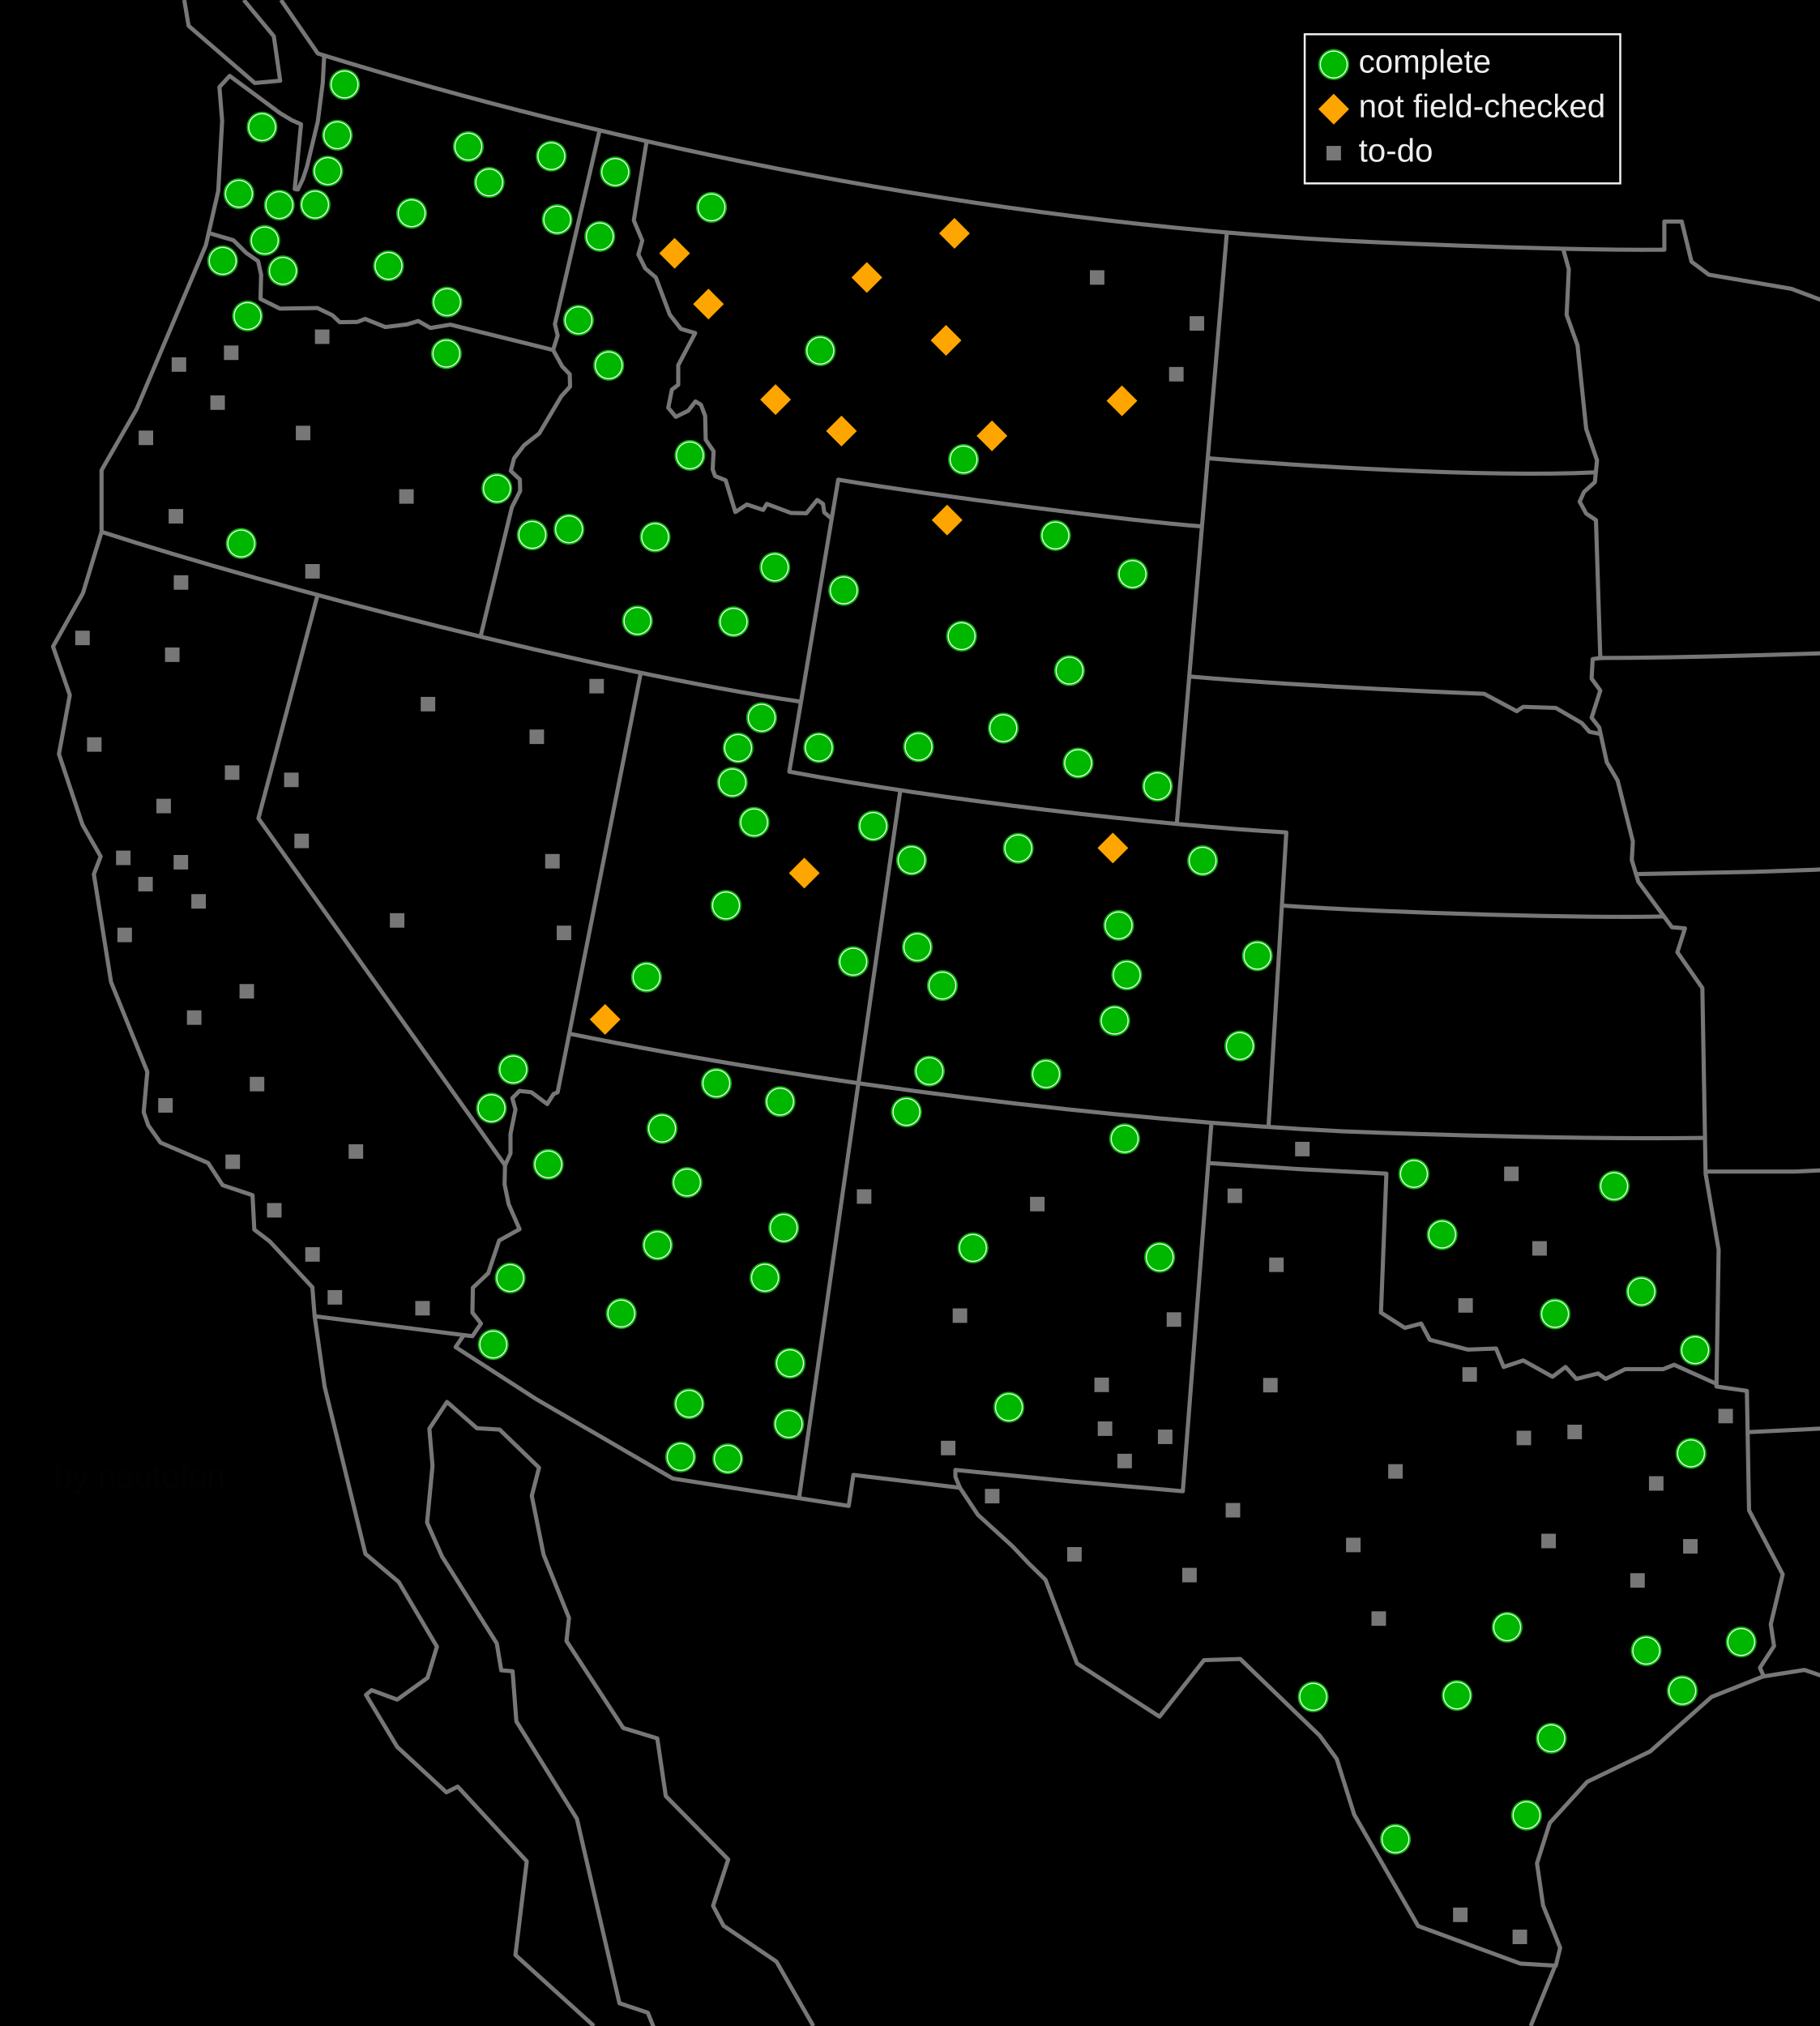
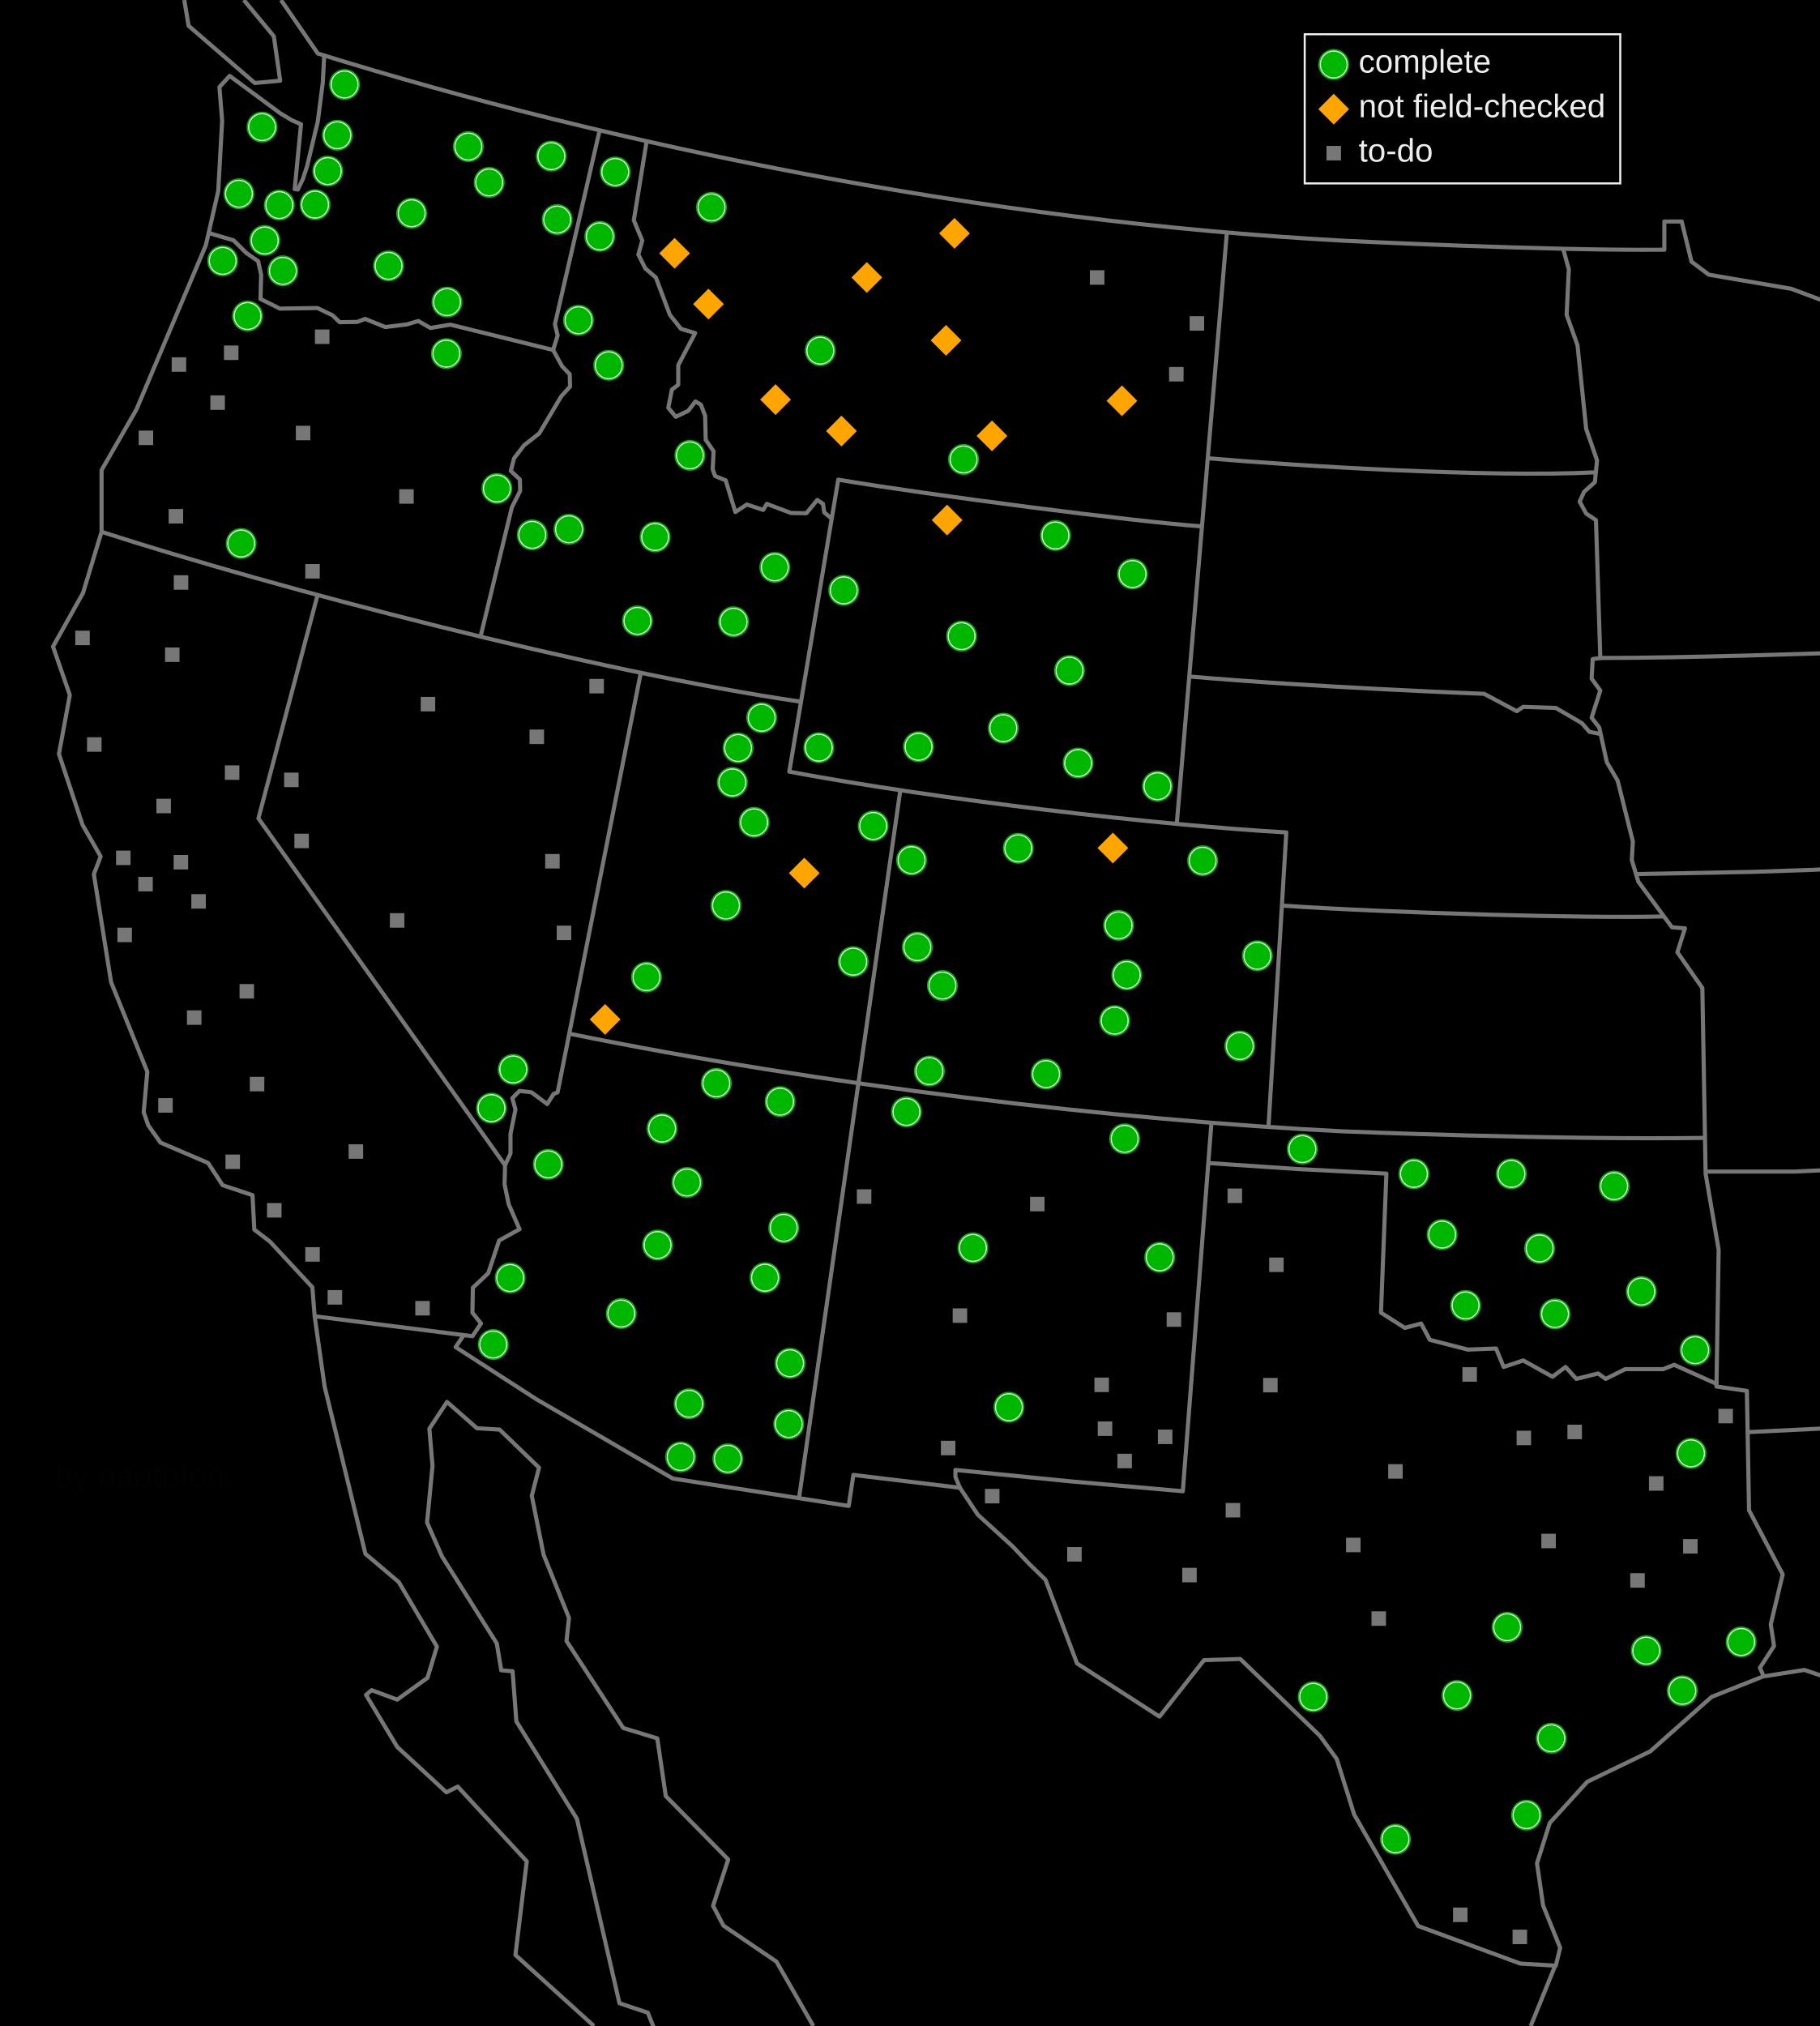
<svg xmlns="http://www.w3.org/2000/svg" xmlns:xlink="http://www.w3.org/1999/xlink" version="1.1" x="0px" y="0px" width="501.68px" height="558.55px" viewBox="0 0 501.68 558.55" xml:space="preserve">
  <symbol id="all" viewBox="-4.25 -4.25 8.5 8.5">
    <path style="fill:#00B700;" d="M4.25,0c0-2.35-1.9-4.25-4.25-4.25c-2.35,0-4.25,1.9-4.25,4.25S-2.35,4.25,0,4.25C2.35,4.25,4.25,2.35,4.25,0z" />
    <path style="fill:none;stroke:#FFFFFF;stroke-width:0.283;stroke-miterlimit:10;" d="M3.69,0c0-2.04-1.65-3.69-3.69-3.69S-3.68-2.04-3.68,0S-2.04,3.69,0,3.69S3.69,2.04,3.69,0z" />
  </symbol>
  <symbol id="cleanup" viewBox="-4.25 -4.25 8.5 8.5">
    <rect x="-3" y="-3" width="6" height="6" transform="rotate(45)" style="fill:orange" />
  </symbol>
  <symbol id="open" viewBox="-4.25 -4.25 8.5 8.5">
    <rect x="-2" y="-2" width="4" height="4" style="fill:#777" />
  </symbol>
  <symbol id="TODO" viewBox="-4.25 -4.25 8.5 8.5">
    <rect x="-2" y="-2" width="4" height="4" style="fill:red" />
  </symbol>
  <g id="map">
    <rect width="597.74" height="558.55" />
    <text id="made_by_nautofon" transform="matrix(1 0 0 1 15.00 410.00)" style="font-family:'ArialMT','Arial',sans-serif;fill:#020202;font-size:9px;">by nautofon</text>
    <path style="fill:none;stroke:#777777;stroke-width:1.134;stroke-linejoin:round;stroke-miterlimit:10;" d="M77.47,0l10.16,14.75c81.55,25.39,184,46.31,282.83,51.61 0 0 55.799 2.787 88.427 2.487v-7.783h4.789l2.694 11.076 4.789 3.592 22.75 3.891 14.368 5.388 10.178-2.993 17.362 4.49-13.47 7.184-18.858 18.559 0.299 2.395" />
    <line style="fill:none;stroke:#777777;stroke-width:1.134;stroke-linejoin:round;stroke-miterlimit:10;" x1="338.27" y1="64.1" x2="324.45" y2="227.16" />
    <polyline style="fill:none;stroke:#777777;stroke-width:1.134;stroke-linejoin:round;stroke-miterlimit:10;" points="87.56,164.04 71.25,225.62 139.25,321.25" />
    <polyline style="fill:none;stroke:#777777;stroke-width:1.134;stroke-linejoin:round;stroke-miterlimit:10;" points="176.67,185.49 153.75,301.12 152.62,301.62 150.88,304.38 146.5,301.12 143.25,300.75 141.25,302.75 142.12,305.88 140.75,312.62 140.75,318 139.25,321.25 139.12,326.5 140.25,332 143.25,338.88 137.62,342 134.62,351 130.38,355 130.25,361.88 132.62,364.88 130.25,368.38 86.75,362.88" />
    <polyline style="fill:none;stroke:#777777;stroke-width:1.134;stroke-linejoin:round;stroke-miterlimit:10;" points="50.81,0 52,7.12 70.25,22.88 77.25,22.25 75.5,10 67.22,0" />
    <path style="fill:none;stroke:#777777;stroke-width:1.134;stroke-linejoin:round;stroke-miterlimit:10;" d="m89.39 15.3-0.39 7.45-1.38 10.75-3 12.5-1.12 3.38-1.38 2.87-0.87-0.13 1.75-17.87-2.5-1.08-3.21-1.92-13.96-10.33-2.83 3.08 0.75 9.33-1.08 19.34-3.42 14.95-19.13 45.26-9.62 16.74v17l-5.12 16.88-8.26 14.75 4.63 13.37-3 16.26 6.5 19.5 5 8.74-1.87 4.88 4.74 29.75 10 24.75-1 11.12 1.26 3.63 3.37 4.75 13.13 5.62 4 6.13 8.24 2.75 0.5 9.5 4.26 3.25 11.74 12.63 0.63 8 2.75 19.37 11.25 46.13 9.177 7.754 10.54 17.833-2.607 8.605-8.344 5.997-7.04-2.607-1.565 1.304 8.605 14.341 13.559 12.516 3.129-1.565 19.035 20.599-3.129 25.814 21.642 19.574" />
    <path style="fill:none;stroke:#777777;stroke-width:1.134;stroke-linejoin:round;stroke-miterlimit:10;" d="m180.18 558.79-1.565-3.911-7.822-2.607-11.734-50.846-16.688-26.857-1.043-13.82-3.129-0.261-1.228-7.413-15.09-23.953-4.13-9.37 1.5-15.63-0.87-10.24 4.87-7.38 8.25 7.25 6.25 0.37 10.87 10.5-2 7.76 3.26 16.24 6.997 17.413-0.687 6.37 15.645 23.989 9.387 2.868 2.347 15.906 17.21 17.47-4.172 12.777 2.868 5.476 14.602 9.909 10.169 17.749" />
    <path style="fill:none;stroke:#777777;stroke-width:1.134;stroke-linejoin:round;stroke-miterlimit:10;" d="m127.87 368.07-2.25 3.31 22.26 14.37 37.62 21.87 48.5 7.55 1.29-8.55 29.38 3.55 4.95 7.45 9.5 8.63 4.68 4.93 4.464 4.358 8.681 23.049 22.75 14.668 12.273-15.566 9.989-0.323 21.93 21.149 4.666 6.405 4.83 15.362 17.624 30.7 28.183 10.36 9.765 0.577 1.202-4.926-4.701-11.674-1.683-11.626 3.523-11.123 10.338-11.353 17.362-8.382 16.902-15.012 14.229-5.642 11.375-1.796 13.171 4.49 14.967-3.592 14.368 10.477 12.872-0.299 6.585-4.191 6.885 2.395 2.694-2.993-3.891-3.592-0.299-8.082-2.993-5.388 6.885-4.191 13.47-2.395 15.53 0.898" />
    <line style="fill:none;stroke:#777777;stroke-width:1.134;stroke-linejoin:round;stroke-miterlimit:10;" x1="248.23" y1="217.87" x2="220.3" y2="413.04" />
    <path style="fill:none;stroke:#777777;stroke-width:1.134;stroke-linejoin:round;stroke-miterlimit:10;" d="M28,146.62c47.23,15.27,136.03,38.56,192.86,46.85" />
    <path style="fill:none;stroke:#777777;stroke-width:1.134;stroke-linejoin:round;stroke-miterlimit:10;" d="M156.95 284.97c69.54 14.18 151.01 23.87 213.51 26.94 0 0 58.194 2.396 99.503 1.797" />
    <path style="fill:none;stroke:#777777;stroke-width:1.134;stroke-linejoin:round;stroke-miterlimit:10;" d="M331.36,145.12c-18.79-1.34-74.68-8.56-100.24-12.88l-13.5,80.5c41,7.71,102.37,14.82,137.04,16.75l-4.92,81.2" />
    <polyline style="fill:none;stroke:#777777;stroke-width:1.134;stroke-linejoin:round;stroke-miterlimit:10;" points="334.01,309.54 326.12,411.12 295.42,408.42 263.42,405.25 263.42,407.17 264.67,410.17" />
    <path style="fill:none;stroke:#777777;stroke-width:1.134;stroke-linejoin:round;stroke-miterlimit:10;" d="m333.16 320.64 24.461 1.643 24.63 1.276-1.497 38.332 6.585 4.191 4.49-1.197 2.395 4.49 10.477 2.694 7.783-0.299 2.095 5.089 5.388-1.796 8.082 4.49 3.592-2.694 2.993 3.293 5.987-1.497 2.095 1.497 5.388-2.694h10.477l2.993-1.197 11.974 5.388" />
    <path style="fill:none;stroke:#777777;stroke-width:1.134;stroke-linejoin:round;stroke-miterlimit:10;" d="m353.22 249.65c31.131 2.095 85.611 3.592 105.67 2.993" />
    <path style="fill:none;stroke:#777777;stroke-width:1.134;stroke-linejoin:round;stroke-miterlimit:10;" d="m327.78 186.49c34.125 2.993 81.42 4.789 81.42 4.789l8.98 4.789 1.796-1.197 8.98 0.299 7.184 4.191 2.095 2.395 2.993 0.599" />
    <path style="fill:none;stroke:#777777;stroke-width:1.134;stroke-linejoin:round;stroke-miterlimit:10;" d="m332.87 126.32c24.246 2.095 77.529 5.388 107.16 3.891" />
    <polyline style="fill:none;stroke:#777777;stroke-width:1.134;stroke-linejoin:round;stroke-miterlimit:10;" points="165.33,35.93 153,89.38 153.75,92.5 152.5,96.5 155,101 157.08,103.17 157.17,106.58 154.75,109.25 148.67,119.5 144.5,122.75 141.75,126.33 140.83,129.83 143.33,132.17 143.42,135.33 141.12,139.88 132.49,175.53" />
    <polyline style="fill:none;stroke:#777777;stroke-width:1.134;stroke-linejoin:round;stroke-miterlimit:10;" points="178.29,38.93 174.75,60.75 177.08,66.33 176,70.17 177.92,74 180.83,76.5 184.67,86.75 187.75,90.67 191.67,91.83 187,100.67 187,106.08 185.25,107.42 184.25,112.42 186.33,114.92 189.75,113.25 191.75,110.67 193.25,111.58 194.42,114.67 194.58,121.25 196.75,124.42 196.5,129.42 197.17,131.25 200.08,132.42 202.75,141.17 205.92,139.08 210.42,140.58 211.42,138.92 218.08,141.42 222.33,141.5 225.33,137.83 226.92,138.92 227.25,141.25 229.32,143.01" />
    <polyline style="fill:none;stroke:#777777;stroke-width:1.134;stroke-linejoin:round;stroke-miterlimit:10;" points="57.53,64.23 64.38,66.25 67.92,69.75 71.17,72 72,75.75 71.83,82.42 77.17,85.08 87.5,84.92 91.67,86.92 93.67,88.83 98.5,88.75 100.67,87.92 106.25,90.17 112.25,89.42 115.33,88.5 118.67,90.42 124.17,89.5 152.5,96.5" />
    <path style="fill:none;stroke:#777777;stroke-width:1.134;stroke-linejoin:round;stroke-miterlimit:10;" d="m431.05 68.847 1.497 5.388-0.599 12.572 2.993 8.382 2.395 23.049 2.993 8.681-0.599 5.987-2.993 2.694-1.197 2.694 1.796 3.293 2.694 1.796 1.197 38.016-2.095 0.299-0.299 5.388 2.395 3.293-2.395 7.484 2.095 2.694 2.095 9.579 2.993 5.089 4.191 16.763-0.299 5.089 1.796 5.987 9.28 12.572 3.592 0.299-2.095 6.585 6.885 9.878 0.898 51.187 3.592 20.954-0.599 37.717 8.382 1.197 0.599 32.927 9.28 17.661-3.293 13.77 0.898 5.987-3.891 5.987 1.197 2.694" />
    <path style="fill:none;stroke:#777777;stroke-width:1.134;stroke-linejoin:round;stroke-miterlimit:10;" d="m440.93 181.4c24.246 0 58.371-1.197 76.93-1.796" />
    <path style="fill:none;stroke:#777777;stroke-width:1.134;stroke-linejoin:round;stroke-miterlimit:10;" d="m451.1 240.97 32.029-0.599 17.661-0.599 12.273-0.898 5.089 4.789" />
    <path style="fill:none;stroke:#777777;stroke-width:1.134;stroke-linejoin:round;stroke-miterlimit:10;" d="m470.56 322.99h24.246l32.329-1.497 17.062 0.299 1.796 2.694-4.789 5.987 10.776-0.299" />
    <path style="fill:none;stroke:#777777;stroke-width:1.134;stroke-linejoin:round;stroke-miterlimit:10;" d="m481.94 394.83 48.792-2.395" />
    <path style="fill:none;stroke:#777777;stroke-width:1.134;stroke-linejoin:round;stroke-miterlimit:10;" d="m428.87 541.7-6.822 16.841" />
  </g>
  <g id="legend" transform="translate(55)">
    <rect x="304.73" y="9.44" style="stroke:#EEEEEE;stroke-width:0.567;stroke-miterlimit:10;" width="87" height="41.12" />
    <text transform="matrix(1 0 0 1 319.5923 44.5608)" style="fill:#EEEEEE; font-family:'ArialMT','Arial',sans-serif; font-size:9px;">to-do</text>
    <use xlink:href="#open" width="8.5" height="8.5" id="legend-unkown_1_" x="-4.25" y="-4.25" transform="matrix(1 0 0 -1 312.729 42.2266)" style="overflow:visible;" />
    <text transform="matrix(1 0 0 1 319.5923 32.3207)" style="fill:#EEEEEE; font-family:'ArialMT','Arial',sans-serif; font-size:9px;">not field-checked</text>
    <use xlink:href="#cleanup" width="8.5" height="8.5" id="legend-some_1_" x="-4.25" y="-4.25" transform="matrix(1 0 0 -1 312.729 30.0874)" style="overflow:visible;" />
    <text transform="matrix(1 0 0 1 319.5933 20.0199)" style="fill:#EEEEEE; font-family:'ArialMT','Arial',sans-serif; font-size:9px;">complete</text>
    <use xlink:href="#all" width="8.5" height="8.5" id="legend-all_1_" x="-4.25" y="-4.25" transform="matrix(1 0 0 -1 312.729 17.7852)" style="overflow:visible;" />
  </g>
  <g id="data">
    <g id="AZ">
      <use xlink:href="#all" width="8.5" height="8.5" id="camp_verde" x="-4.25" y="-4.25" transform="matrix(1 0 0 -1 181.292 343.25)" style="overflow:visible;" />
      <use xlink:href="#all" width="8.5" height="8.5" id="clifton" x="-4.25" y="-4.25" transform="matrix(1 0 0 -1 217.8335 375.834)" style="overflow:visible;" />
      <use xlink:href="#all" width="8.5" height="8.5" id="ehrenberg" x="-4.25" y="-4.25" transform="matrix(1 0 0 -1 140.6665 352.334)" style="overflow:visible;" />
      <use xlink:href="#all" width="8.5" height="8.5" id="flagstaff" x="-4.25" y="-4.25" transform="matrix(1 0 0 -1 189.417 326)" style="overflow:visible;" />
      <use xlink:href="#all" width="8.5" height="8.5" id="g_canyon_vlg" x="-4.25" y="-4.25" transform="matrix(1 0 0 -1 182.542 311.125)" style="overflow:visible;" />
      <use xlink:href="#all" width="8.5" height="8.5" id="holbrook" x="-4.25" y="-4.25" transform="matrix(1 0 0 -1 216.084 338.5)" style="overflow:visible;" />
      <use xlink:href="#all" width="8.5" height="8.5" id="kayenta" x="-4.25" y="-4.25" transform="matrix(1 0 0 -1 215.0835 303.708)" style="overflow:visible;" />
      <use xlink:href="#all" width="8.5" height="8.5" id="kingman" x="-4.25" y="-4.25" transform="matrix(1 0 0 -1 151.167 321)" style="overflow:visible;" />
      <use xlink:href="#all" width="8.5" height="8.5" id="nogales" x="-4.25" y="-4.25" transform="matrix(1 0 0 -1 187.6665 401.667)" style="overflow:visible;" />
      <use xlink:href="#all" width="8.5" height="8.5" id="page" x="-4.25" y="-4.25" transform="matrix(1 0 0 -1 197.5005 298.667)" style="overflow:visible;" />
      <use xlink:href="#all" width="8.5" height="8.5" id="phoenix" x="-4.25" y="-4.25" transform="matrix(1 0 0 -1 171.292 362.125)" style="overflow:visible;" />
      <use xlink:href="#all" width="8.5" height="8.5" id="san_simon" x="-4.25" y="-4.25" transform="matrix(1 0 0 -1 217.4585 392.583)" style="overflow:visible;" />
      <use xlink:href="#all" width="8.5" height="8.5" id="show_low" x="-4.25" y="-4.25" transform="matrix(1 0 0 -1 210.917 352.25)" style="overflow:visible;" />
      <use xlink:href="#all" width="8.5" height="8.5" id="sierra_vista" x="-4.25" y="-4.25" transform="matrix(1 0 0 -1 200.6665 402.167)" style="overflow:visible;" />
      <use xlink:href="#all" width="8.5" height="8.5" id="tucson" x="-4.25" y="-4.25" transform="matrix(1 0 0 -1 190 387)" style="overflow:visible;" />
      <use xlink:href="#all" width="8.5" height="8.5" id="yuma" x="-4.25" y="-4.25" transform="matrix(1 0 0 -1 136 370.667)" style="overflow:visible;" />
    </g>
    <g id="CA">
      <use xlink:href="#open" width="8.5" height="8.5" id="bakersfield" x="-4.25" y="-4.25" transform="matrix(1 0 0 -1 70.875 298.874)" style="overflow:visible;" />
      <use xlink:href="#open" width="8.5" height="8.5" id="barstow" x="-4.25" y="-4.25" transform="matrix(1 0 0 -1 98.125 317.458)" style="overflow:visible;" />
      <use xlink:href="#open" width="8.5" height="8.5" id="carlsbad" x="-4.25" y="-4.25" transform="matrix(1 0 0 -1 86.1655 345.834)" style="overflow:visible;" />
      <use xlink:href="#open" width="8.5" height="8.5" id="el_centro" x="-4.25" y="-4.25" transform="matrix(1 0 0 -1 116.499 360.668)" style="overflow:visible;" />
      <use xlink:href="#open" width="8.5" height="8.5" id="eureka" x="-4.25" y="-4.25" transform="matrix(1 0 0 -1 22.7495 175.875)" style="overflow:visible;" />
      <use xlink:href="#open" width="8.5" height="8.5" id="fresno" x="-4.25" y="-4.25" transform="matrix(1 0 0 -1 68.042 273.2905)" style="overflow:visible;" />
      <use xlink:href="#open" width="8.5" height="8.5" id="hilt" x="-4.25" y="-4.25" transform="matrix(1 0 0 -1 49.9165 160.5835)" style="overflow:visible;" />
      <use xlink:href="#open" width="8.5" height="8.5" id="huron" x="-4.25" y="-4.25" transform="matrix(1 0 0 -1 53.542 280.5405)" style="overflow:visible;" />
      <use xlink:href="#open" width="8.5" height="8.5" id="los_angeles" x="-4.25" y="-4.25" transform="matrix(1 0 0 -1 75.6235 333.668)" style="overflow:visible;" />
      <use xlink:href="#open" width="8.5" height="8.5" id="oakdale" x="-4.25" y="-4.25" transform="matrix(1 0 0 -1 54.7495 248.5)" style="overflow:visible;" />
      <use xlink:href="#open" width="8.5" height="8.5" id="oakland" x="-4.25" y="-4.25" transform="matrix(1 0 0 -1 40.1245 243.75)" style="overflow:visible;" />
      <use xlink:href="#open" width="8.5" height="8.5" id="oxnard" x="-4.25" y="-4.25" transform="matrix(1 0 0 -1 64.1675 320.292)" style="overflow:visible;" />
      <use xlink:href="#open" width="8.5" height="8.5" id="redding" x="-4.25" y="-4.25" transform="matrix(1 0 0 -1 47.4995 180.5)" style="overflow:visible;" />
      <use xlink:href="#open" width="8.5" height="8.5" id="sacramento" x="-4.25" y="-4.25" transform="matrix(1 0 0 -1 45.124 222.2095)" style="overflow:visible;" />
      <use xlink:href="#open" width="8.5" height="8.5" id="san_diego" x="-4.25" y="-4.25" transform="matrix(1 0 0 -1 92.3325 357.668)" style="overflow:visible;" />
      <use xlink:href="#open" width="8.5" height="8.5" id="san_francisc" x="-4.25" y="-4.25" transform="matrix(1 0 0 -1 33.9995 236.5)" style="overflow:visible;" />
      <use xlink:href="#open" width="8.5" height="8.5" id="santa_cruz" x="-4.25" y="-4.25" transform="matrix(1 0 0 -1 34.3745 257.75)" style="overflow:visible;" />
      <use xlink:href="#open" width="8.5" height="8.5" id="santa_maria" x="-4.25" y="-4.25" transform="matrix(1 0 0 -1 45.6245 304.75)" style="overflow:visible;" />
      <use xlink:href="#open" width="8.5" height="8.5" id="stockton" x="-4.25" y="-4.25" transform="matrix(1 0 0 -1 49.874 237.7095)" style="overflow:visible;" />
      <use xlink:href="#open" width="8.5" height="8.5" id="truckee" x="-4.25" y="-4.25" transform="matrix(1 0 0 -1 63.9995 213)" style="overflow:visible;" />
      <use xlink:href="#open" width="8.5" height="8.5" id="ukiah" x="-4.25" y="-4.25" transform="matrix(1 0 0 -1 25.9995 205.25)" style="overflow:visible;" />
    </g>
    <g id="CO">
      <use xlink:href="#all" width="8.5" height="8.5" id="alamosa" x="-4.25" y="-4.25" transform="matrix(1 0 0 -1 288.4165 296.1221)" style="overflow:visible;" />
      <use xlink:href="#all" width="8.5" height="8.5" id="burlington" x="-4.25" y="-4.25" transform="matrix(1 0 0 -1 346.667 263.4971)" style="overflow:visible;" />
      <use xlink:href="#all" width="8.5" height="8.5" id="colorado_spr" x="-4.25" y="-4.25" transform="matrix(1 0 0 -1 310.6665 268.7886)" style="overflow:visible;" />
      <use xlink:href="#all" width="8.5" height="8.5" id="denver" x="-4.25" y="-4.25" transform="matrix(1 0 0 -1 308.4165 255.1221)" style="overflow:visible;" />
      <use xlink:href="#all" width="8.5" height="8.5" id="durango" x="-4.25" y="-4.25" transform="matrix(1 0 0 -1 256.25 295.2886)" style="overflow:visible;" />
      <use xlink:href="#cleanup" width="8.5" height="8.5" id="fort_collins" x="-4.25" y="-4.25" transform="matrix(1 0 0 -1 306.833 233.7886)" style="overflow:visible;" />
      <use xlink:href="#all" width="8.5" height="8.5" id="grand_juncti" x="-4.25" y="-4.25" transform="matrix(1 0 0 -1 252.916 261.1221)" style="overflow:visible;" />
      <use xlink:href="#all" width="8.5" height="8.5" id="lamar" x="-4.25" y="-4.25" transform="matrix(1 0 0 -1 341.833 288.3721)" style="overflow:visible;" />
      <use xlink:href="#all" width="8.5" height="8.5" id="montrose" x="-4.25" y="-4.25" transform="matrix(1 0 0 -1 259.833 271.7051)" style="overflow:visible;" />
      <use xlink:href="#all" width="8.5" height="8.5" id="pueblo" x="-4.25" y="-4.25" transform="matrix(1 0 0 -1 307.333 281.3721)" style="overflow:visible;" />
      <use xlink:href="#all" width="8.5" height="8.5" id="rangely" x="-4.25" y="-4.25" transform="matrix(1 0 0 -1 251.333 237.1221)" style="overflow:visible;" />
      <use xlink:href="#all" width="8.5" height="8.5" id="steamboat_sp" x="-4.25" y="-4.25" transform="matrix(1 0 0 -1 280.7495 233.8721)" style="overflow:visible;" />
      <use xlink:href="#all" width="8.5" height="8.5" id="sterling" x="-4.25" y="-4.25" transform="matrix(1 0 0 -1 331.583 237.2886)" style="overflow:visible;" />
    </g>
    <g id="ID">
      <use xlink:href="#all" width="8.5" height="8.5" id="boise" x="-4.25" y="-4.25" transform="matrix(1 0 0 -1 156.8745 145.9141)" style="overflow:visible;" />
      <use xlink:href="#all" width="8.5" height="8.5" id="coeur_dalene" x="-4.25" y="-4.25" transform="matrix(1 0 0 -1 165.3745 65.1641)" style="overflow:visible;" />
      <use xlink:href="#all" width="8.5" height="8.5" id="grangeville" x="-4.25" y="-4.25" transform="matrix(1 0 0 -1 167.833 100.7056)" style="overflow:visible;" />
      <use xlink:href="#all" width="8.5" height="8.5" id="idaho_falls" x="-4.25" y="-4.25" transform="matrix(1 0 0 -1 213.6245 156.4141)" style="overflow:visible;" />
      <use xlink:href="#all" width="8.5" height="8.5" id="ketchum" x="-4.25" y="-4.25" transform="matrix(1 0 0 -1 180.6245 148.0391)" style="overflow:visible;" />
      <use xlink:href="#all" width="8.5" height="8.5" id="lewiston" x="-4.25" y="-4.25" transform="matrix(1 0 0 -1 159.4995 88.2891)" style="overflow:visible;" />
      <use xlink:href="#all" width="8.5" height="8.5" id="nampa" x="-4.25" y="-4.25" transform="matrix(1 0 0 -1 146.7495 147.4556)" style="overflow:visible;" />
      <use xlink:href="#all" width="8.5" height="8.5" id="pocatello" x="-4.25" y="-4.25" transform="matrix(1 0 0 -1 202.2495 171.4141)" style="overflow:visible;" />
      <use xlink:href="#all" width="8.5" height="8.5" id="salmon" x="-4.25" y="-4.25" transform="matrix(1 0 0 -1 190.2075 125.5391)" style="overflow:visible;" />
      <use xlink:href="#all" width="8.5" height="8.5" id="sandpoint" x="-4.25" y="-4.25" transform="matrix(1 0 0 -1 169.6245 47.4141)" style="overflow:visible;" />
      <use xlink:href="#all" width="8.5" height="8.5" id="twin_falls" x="-4.25" y="-4.25" transform="matrix(1 0 0 -1 175.7495 171.1641)" style="overflow:visible;" />
    </g>
    <g id="MT">
      <use xlink:href="#cleanup" width="8.5" height="8.5" id="billings" x="-4.25" y="-4.25" transform="matrix(1 0 0 -1 273.4985 120.168)" style="overflow:visible;" />
      <use xlink:href="#cleanup" width="8.5" height="8.5" id="bozeman" x="-4.25" y="-4.25" transform="matrix(1 0 0 -1 231.998 118.8345)" style="overflow:visible;" />
      <use xlink:href="#cleanup" width="8.5" height="8.5" id="butte" x="-4.25" y="-4.25" transform="matrix(1 0 0 -1 213.8315 110.168)" style="overflow:visible;" />
      <use xlink:href="#open" width="8.5" height="8.5" id="glasgow_mt" x="-4.25" y="-4.25" transform="matrix(1 0 0 -1 302.4985 76.501)" style="overflow:visible;" />
      <use xlink:href="#open" width="8.5" height="8.5" id="glendive" x="-4.25" y="-4.25" transform="matrix(1 0 0 -1 324.332 103.168)" style="overflow:visible;" />
      <use xlink:href="#cleanup" width="8.5" height="8.5" id="great_falls" x="-4.25" y="-4.25" transform="matrix(1 0 0 -1 238.9985 76.5015)" style="overflow:visible;" />
      <use xlink:href="#cleanup" width="8.5" height="8.5" id="havre" x="-4.25" y="-4.25" transform="matrix(1 0 0 -1 263.165 64.3345)" style="overflow:visible;" />
      <use xlink:href="#all" width="8.5" height="8.5" id="helena" x="-4.25" y="-4.25" transform="matrix(1 0 0 -1 226.1655 96.668)" style="overflow:visible;" />
      <use xlink:href="#all" width="8.5" height="8.5" id="kalispell" x="-4.25" y="-4.25" transform="matrix(1 0 0 -1 196.165 57.168)" style="overflow:visible;" />
      <use xlink:href="#all" width="8.5" height="8.5" id="laurel" x="-4.25" y="-4.25" transform="matrix(1 0 0 -1 265.665 126.6675)" style="overflow:visible;" />
      <use xlink:href="#cleanup" width="8.5" height="8.5" id="lewistown" x="-4.25" y="-4.25" transform="matrix(1 0 0 -1 260.832 93.835)" style="overflow:visible;" />
      <use xlink:href="#cleanup" width="8.5" height="8.5" id="miles_city" x="-4.25" y="-4.25" transform="matrix(1 0 0 -1 309.332 110.502)" style="overflow:visible;" />
      <use xlink:href="#cleanup" width="8.5" height="8.5" id="missoula" x="-4.25" y="-4.25" transform="matrix(1 0 0 -1 195.332 83.8345)" style="overflow:visible;" />
      <use xlink:href="#open" width="8.5" height="8.5" id="sidney" x="-4.25" y="-4.25" transform="matrix(1 0 0 -1 329.998 89.1675)" style="overflow:visible;" />
      <use xlink:href="#cleanup" width="8.5" height="8.5" id="thompson_f" x="-4.25" y="-4.25" transform="matrix(1 0 0 -1 185.9985 69.8345)" style="overflow:visible;" />
    </g>
    <g id="NM">
      <use xlink:href="#all" width="8.5" height="8.5" id="alamogordo" x="-4.25" y="-4.25" transform="matrix(1 0 0 -1 278.1665 387.9561)" style="overflow:visible;" />
      <use xlink:href="#all" width="8.5" height="8.5" id="albuquerque" x="-4.25" y="-4.25" transform="matrix(1 0 0 -1 268.25 344.0381)" style="overflow:visible;" />
      <use xlink:href="#open" width="8.5" height="8.5" id="artesia" x="-4.25" y="-4.25" transform="matrix(1 0 0 -1 304.6665 393.873)" style="overflow:visible;" />
      <use xlink:href="#open" width="8.5" height="8.5" id="carlsbad_nm" x="-4.25" y="-4.25" transform="matrix(1 0 0 -1 310.0835 402.79)" style="overflow:visible;" />
      <use xlink:href="#open" width="8.5" height="8.5" id="clovis" x="-4.25" y="-4.25" transform="matrix(1 0 0 -1 323.6665 363.7891)" style="overflow:visible;" />
      <use xlink:href="#all" width="8.5" height="8.5" id="farmington" x="-4.25" y="-4.25" transform="matrix(1 0 0 -1 249.916 306.5381)" style="overflow:visible;" />
      <use xlink:href="#open" width="8.5" height="8.5" id="gallup" x="-4.25" y="-4.25" transform="matrix(1 0 0 -1 238.2495 329.8721)" style="overflow:visible;" />
      <use xlink:href="#open" width="8.5" height="8.5" id="hobbs" x="-4.25" y="-4.25" transform="matrix(1 0 0 -1 321.25 396.123)" style="overflow:visible;" />
      <use xlink:href="#open" width="8.5" height="8.5" id="las_cruces" x="-4.25" y="-4.25" transform="matrix(1 0 0 -1 261.4165 399.2061)" style="overflow:visible;" />
      <use xlink:href="#all" width="8.5" height="8.5" id="raton" x="-4.25" y="-4.25" transform="matrix(1 0 0 -1 310.083 313.9551)" style="overflow:visible;" />
      <use xlink:href="#open" width="8.5" height="8.5" id="roswell" x="-4.25" y="-4.25" transform="matrix(1 0 0 -1 303.75 381.7891)" style="overflow:visible;" />
      <use xlink:href="#open" width="8.5" height="8.5" id="santa_fe" x="-4.25" y="-4.25" transform="matrix(1 0 0 -1 285.9995 331.9551)" style="overflow:visible;" />
      <use xlink:href="#open" width="8.5" height="8.5" id="socorro" x="-4.25" y="-4.25" transform="matrix(1 0 0 -1 264.6665 362.7051)" style="overflow:visible;" />
      <use xlink:href="#all" width="8.5" height="8.5" id="tucumcari" x="-4.25" y="-4.25" transform="matrix(1 0 0 -1 319.75 346.6221)" style="overflow:visible;" />
    </g>
    <g id="NV">
      <use xlink:href="#open" width="8.5" height="8.5" id="carson_city" x="-4.25" y="-4.25" transform="matrix(1 0 0 -1 83.165 231.833)" style="overflow:visible;" />
      <use xlink:href="#open" width="8.5" height="8.5" id="elko" x="-4.25" y="-4.25" transform="matrix(1 0 0 -1 147.9995 203.125)" style="overflow:visible;" />
      <use xlink:href="#open" width="8.5" height="8.5" id="ely" x="-4.25" y="-4.25" transform="matrix(1 0 0 -1 152.312 237.4375)" style="overflow:visible;" />
      <use xlink:href="#open" width="8.5" height="8.5" id="jackpot" x="-4.25" y="-4.25" transform="matrix(1 0 0 -1 164.4985 189.1665)" style="overflow:visible;" />
      <use xlink:href="#all" width="8.5" height="8.5" id="las_vegas" x="-4.25" y="-4.25" transform="matrix(1 0 0 -1 141.4985 294.833)" style="overflow:visible;" />
      <use xlink:href="#open" width="8.5" height="8.5" id="pioche" x="-4.25" y="-4.25" transform="matrix(1 0 0 -1 155.4995 257.1875)" style="overflow:visible;" />
      <use xlink:href="#all" width="8.5" height="8.5" id="primm" x="-4.25" y="-4.25" transform="matrix(1 0 0 -1 135.4985 305.5)" style="overflow:visible;" />
      <use xlink:href="#open" width="8.5" height="8.5" id="reno" x="-4.25" y="-4.25" transform="matrix(1 0 0 -1 80.332 215)" style="overflow:visible;" />
      <use xlink:href="#open" width="8.5" height="8.5" id="tonopah" x="-4.25" y="-4.25" transform="matrix(1 0 0 -1 109.4995 253.75)" style="overflow:visible;" />
      <use xlink:href="#open" width="8.5" height="8.5" id="winnemucca" x="-4.25" y="-4.25" transform="matrix(1 0 0 -1 117.9995 194.125)" style="overflow:visible;" />
    </g>
    <g id="OK" transform="translate(-4.25 -4.25)">
      <use xlink:href="#all" width="8.5" height="8.5" id="ardmore" transform="translate(428.75 362.24)" />
      <use xlink:href="#all" width="8.5" height="8.5" id="clinton" transform="translate(397.62 340.36)" />
-       <use xlink:href="#open" width="8.5" height="8.5" id="enid" transform="translate(416.71 323.62)" />
-       <use xlink:href="#open" width="8.5" height="8.5" id="guymon" transform="translate(359.08 316.79)" />
+       <use xlink:href="#all" width="8.5" height="8.5" id="enid" transform="translate(416.71 323.62)" />
+       <use xlink:href="#all" width="8.5" height="8.5" id="guymon" transform="translate(359.08 316.79)" />
      <use xlink:href="#all" width="8.5" height="8.5" id="idabel" transform="translate(467.37 372.22)" />
-       <use xlink:href="#open" width="8.5" height="8.5" id="lawton" transform="translate(404.08 359.89)" />
+       <use xlink:href="#all" width="8.5" height="8.5" id="lawton" transform="translate(404.08 359.89)" />
      <use xlink:href="#all" width="8.5" height="8.5" id="mcalester" transform="translate(452.54 356.07)" />
-       <use xlink:href="#open" width="8.5" height="8.5" id="oklahoma_cit" transform="translate(424.49 344.17)" />
+       <use xlink:href="#all" width="8.5" height="8.5" id="oklahoma_cit" transform="translate(424.49 344.17)" />
      <use xlink:href="#all" width="8.5" height="8.5" id="tulsa" transform="translate(445.05 327)" />
      <use xlink:href="#all" width="8.5" height="8.5" id="woodward" transform="translate(389.84 323.62)" />
    </g>
    <g id="OR">
      <use xlink:href="#all" width="8.5" height="8.5" id="astoria" x="-4.25" y="-4.25" transform="matrix(1 0 0 -1 61.3979 71.917)" style="overflow:visible;" />
      <use xlink:href="#open" width="8.5" height="8.5" id="bend" x="-4.25" y="-4.25" transform="matrix(1 0 0 -1 83.5645 119.375)" style="overflow:visible;" />
      <use xlink:href="#open" width="8.5" height="8.5" id="burns" x="-4.25" y="-4.25" transform="matrix(1 0 0 -1 112.0645 136.875)" style="overflow:visible;" />
      <use xlink:href="#open" width="8.5" height="8.5" id="coos_bay" x="-4.25" y="-4.25" transform="matrix(1 0 0 -1 40.231 120.708)" style="overflow:visible;" />
      <use xlink:href="#open" width="8.5" height="8.5" id="eugene" x="-4.25" y="-4.25" transform="matrix(1 0 0 -1 59.9995 110.9995)" style="overflow:visible;" />
      <use xlink:href="#all" width="8.5" height="8.5" id="klamath_f" x="-4.25" y="-4.25" transform="matrix(1 0 0 -1 66.4995 149.833)" style="overflow:visible;" />
      <use xlink:href="#open" width="8.5" height="8.5" id="lakeview" x="-4.25" y="-4.25" transform="matrix(1 0 0 -1 86.1665 157.5)" style="overflow:visible;" />
      <use xlink:href="#open" width="8.5" height="8.5" id="medford" x="-4.25" y="-4.25" transform="matrix(1 0 0 -1 48.4995 142.333)" style="overflow:visible;" />
      <use xlink:href="#open" width="8.5" height="8.5" id="newport" x="-4.25" y="-4.25" transform="matrix(1 0 0 -1 49.333 100.4995)" style="overflow:visible;" />
      <use xlink:href="#all" width="8.5" height="8.5" id="ontario" x="-4.25" y="-4.25" transform="matrix(1 0 0 -1 136.9995 134.6665)" style="overflow:visible;" />
      <use xlink:href="#all" width="8.5" height="8.5" id="pendleton" x="-4.25" y="-4.25" transform="matrix(1 0 0 -1 123.0645 97.5)" style="overflow:visible;" />
      <use xlink:href="#all" width="8.5" height="8.5" id="portland" x="-4.25" y="-4.25" transform="matrix(1 0 0 -1 68.2495 87.1245)" style="overflow:visible;" />
      <use xlink:href="#open" width="8.5" height="8.5" id="salem" x="-4.25" y="-4.25" transform="matrix(1 0 0 -1 63.7495 97.2495)" style="overflow:visible;" />
      <use xlink:href="#open" width="8.5" height="8.5" id="the_dalles" x="-4.25" y="-4.25" transform="matrix(1 0 0 -1 88.833 92.833)" style="overflow:visible;" />
    </g>
    <g id="TX" transform="translate(-63.713 95.304)">
      <use xlink:href="#open" width="8.5" height="8.5" id="abilene" transform="translate(444.21 306.1)" />
      <use xlink:href="#open" width="8.5" height="8.5" id="amarillo" transform="translate(411.39 249.13)" />
      <use xlink:href="#all" width="8.5" height="8.5" id="austin" transform="translate(475 349.06)" />
      <use xlink:href="#all" width="8.5" height="8.5" id="beaumont" transform="translate(539.53 353.12)" />
      <use xlink:href="#open" width="8.5" height="8.5" id="brownsville" transform="translate(478.5 434.43)" />
      <use xlink:href="#all" width="8.5" height="8.5" id="corpus_chris" transform="translate(480.34 400.87)" />
      <use xlink:href="#open" width="8.5" height="8.5" id="dalhart" transform="translate(399.92 230.11)" />
      <use xlink:href="#open" width="8.5" height="8.5" id="dallas" transform="translate(493.62 295.22)" />
      <use xlink:href="#all" width="8.5" height="8.5" id="del_rio" transform="translate(421.53 368.24)" />
      <use xlink:href="#open" width="8.5" height="8.5" id="el_paso" transform="translate(333.03 312.92)" />
      <use xlink:href="#open" width="8.5" height="8.5" id="fort_stockto" transform="translate(387.42 334.68)" />
      <use xlink:href="#open" width="8.5" height="8.5" id="fort_worth" transform="translate(479.61 296.88)" />
      <use xlink:href="#all" width="8.5" height="8.5" id="galveston" transform="translate(523.3 366.58)" />
      <use xlink:href="#all" width="8.5" height="8.5" id="houston" transform="translate(513.35 355.52)" />
      <use xlink:href="#open" width="8.5" height="8.5" id="huntsville" transform="translate(510.95 336.16)" />
      <use xlink:href="#open" width="8.5" height="8.5" id="junction" transform="translate(439.6 346.67)" />
      <use xlink:href="#all" width="8.5" height="8.5" id="laredo" transform="translate(444.21 407.51)" />
      <use xlink:href="#all" width="8.5" height="8.5" id="longview_tx" transform="translate(525.7 301.12)" />
      <use xlink:href="#open" width="8.5" height="8.5" id="lubbock" transform="translate(409.73 282.32)" />
      <use xlink:href="#open" width="8.5" height="8.5" id="lufkin" transform="translate(525.52 326.75)" />
      <use xlink:href="#open" width="8.5" height="8.5" id="mcallen" transform="translate(462.09 428.34)" />
      <use xlink:href="#open" width="8.5" height="8.5" id="odessa" transform="translate(399.4 316.8)" />
      <use xlink:href="#open" width="8.5" height="8.5" id="san_angelo" transform="translate(432.59 326.38)" />
      <use xlink:href="#all" width="8.5" height="8.5" id="san_antonio" transform="translate(461.17 367.87)" />
      <use xlink:href="#open" width="8.5" height="8.5" id="texarkana" transform="translate(535.25 290.84)" />
      <use xlink:href="#open" width="8.5" height="8.5" id="tyler" transform="translate(516.11 309.42)" />
      <use xlink:href="#open" width="8.5" height="8.5" id="van_horn" transform="translate(355.7 328.96)" />
      <use xlink:href="#all" width="8.5" height="8.5" id="victoria" transform="translate(487.17 379.67)" />
      <use xlink:href="#open" width="8.5" height="8.5" id="waco" transform="translate(486.43 325.28)" />
      <use xlink:href="#open" width="8.5" height="8.5" id="wichita_fall" transform="translate(464.67 279.37)" />
    </g>
    <g id="UT">
      <use xlink:href="#all" width="8.5" height="8.5" id="cedar_city" x="-4.25" y="-4.25" transform="matrix(1 0 0 -1 178.2495 269.3726)" style="overflow:visible;" />
      <use xlink:href="#all" width="8.5" height="8.5" id="logan" x="-4.25" y="-4.25" transform="matrix(1 0 0 -1 209.9995 197.8721)" style="overflow:visible;" />
      <use xlink:href="#all" width="8.5" height="8.5" id="moab" x="-4.25" y="-4.25" transform="matrix(1 0 0 -1 235.2495 265.1226)" style="overflow:visible;" />
      <use xlink:href="#all" width="8.5" height="8.5" id="ogden" x="-4.25" y="-4.25" transform="matrix(1 0 0 -1 203.5005 206.2056)" style="overflow:visible;" />
      <use xlink:href="#cleanup" width="8.5" height="8.5" id="price" x="-4.25" y="-4.25" transform="matrix(1 0 0 -1 221.7495 240.7056)" style="overflow:visible;" />
      <use xlink:href="#all" width="8.5" height="8.5" id="provo" x="-4.25" y="-4.25" transform="matrix(1 0 0 -1 207.9165 226.7056)" style="overflow:visible;" />
      <use xlink:href="#all" width="8.5" height="8.5" id="salina" x="-4.25" y="-4.25" transform="matrix(1 0 0 -1 200.166 249.6226)" style="overflow:visible;" />
      <use xlink:href="#all" width="8.5" height="8.5" id="salt_lake" x="-4.25" y="-4.25" transform="matrix(1 0 0 -1 201.9165 215.7061)" style="overflow:visible;" />
      <use xlink:href="#cleanup" width="8.5" height="8.5" id="st_george" x="-4.25" y="-4.25" transform="matrix(1 0 0 -1 166.833 281.0391)" style="overflow:visible;" />
      <use xlink:href="#all" width="8.5" height="8.5" id="vernal" x="-4.25" y="-4.25" transform="matrix(1 0 0 -1 240.7495 227.7056)" style="overflow:visible;" />
    </g>
    <g id="WA">
      <use xlink:href="#all" width="8.5" height="8.5" id="aberdeen_wa" x="-4.25" y="-4.25" transform="matrix(1 0 0 -1 65.8745 53.4146)" style="overflow:visible;" />
      <use xlink:href="#all" width="8.5" height="8.5" id="bellingham" x="-4.25" y="-4.25" transform="matrix(1 0 0 -1 94.9995 23.2896)" style="overflow:visible;" />
      <use xlink:href="#all" width="8.5" height="8.5" id="colville" x="-4.25" y="-4.25" transform="matrix(1 0 0 -1 151.9995 43.0396)" style="overflow:visible;" />
      <use xlink:href="#all" width="8.5" height="8.5" id="everett" x="-4.25" y="-4.25" transform="matrix(1 0 0 -1 92.9995 37.2896)" style="overflow:visible;" />
      <use xlink:href="#all" width="8.5" height="8.5" id="grand_coulee" x="-4.25" y="-4.25" transform="matrix(1 0 0 -1 134.8745 50.2896)" style="overflow:visible;" />
      <use xlink:href="#all" width="8.5" height="8.5" id="kennewick" x="-4.25" y="-4.25" transform="matrix(1 0 0 -1 123.2495 83.2896)" style="overflow:visible;" />
      <use xlink:href="#all" width="8.5" height="8.5" id="longview" x="-4.25" y="-4.25" transform="matrix(1 0 0 -1 72.9995 66.2896)" style="overflow:visible;" />
      <use xlink:href="#all" width="8.5" height="8.5" id="olympia" x="-4.25" y="-4.25" transform="matrix(1 0 0 -1 76.9995 56.5396)" style="overflow:visible;" />
      <use xlink:href="#all" width="8.5" height="8.5" id="omak" x="-4.25" y="-4.25" transform="matrix(1 0 0 -1 129.1245 40.4146)" style="overflow:visible;" />
      <use xlink:href="#all" width="8.5" height="8.5" id="port_angeles" x="-4.25" y="-4.25" transform="matrix(1 0 0 -1 72.2495 35.0396)" style="overflow:visible;" />
      <use xlink:href="#all" width="8.5" height="8.5" id="seattle" x="-4.25" y="-4.25" transform="matrix(1 0 0 -1 90.3745 47.1646)" style="overflow:visible;" />
      <use xlink:href="#all" width="8.5" height="8.5" id="spokane" x="-4.25" y="-4.25" transform="matrix(1 0 0 -1 153.6245 60.5396)" style="overflow:visible;" />
      <use xlink:href="#all" width="8.5" height="8.5" id="tacoma" x="-4.25" y="-4.25" transform="matrix(1 0 0 -1 86.8745 56.4146)" style="overflow:visible;" />
      <use xlink:href="#all" width="8.5" height="8.5" id="vancouver" x="-4.25" y="-4.25" transform="matrix(1 0 0 -1 77.9995 74.6646)" style="overflow:visible;" />
      <use xlink:href="#all" width="8.5" height="8.5" id="wenatchee" x="-4.25" y="-4.25" transform="matrix(1 0 0 -1 113.4995 58.7896)" style="overflow:visible;" />
      <use xlink:href="#all" width="8.5" height="8.5" id="yakima" x="-4.25" y="-4.25" transform="matrix(1 0 0 -1 107.1245 73.2896)" style="overflow:visible;" />
    </g>
    <g id="WY">
      <use xlink:href="#all" width="8.5" height="8.5" id="casper" x="-4.25" y="-4.25" transform="matrix(1 0 0 -1 294.8745 184.875)" style="overflow:visible;" />
      <use xlink:href="#all" width="8.5" height="8.5" id="cheyenne" x="-4.25" y="-4.25" transform="matrix(1 0 0 -1 319.1245 216.75)" style="overflow:visible;" />
      <use xlink:href="#cleanup" width="8.5" height="8.5" id="cody" x="-4.25" y="-4.25" transform="matrix(1 0 0 -1 261.125 143.375)" style="overflow:visible;" />
      <use xlink:href="#all" width="8.5" height="8.5" id="evanston" x="-4.25" y="-4.25" transform="matrix(1 0 0 -1 225.7495 206.125)" style="overflow:visible;" />
      <use xlink:href="#all" width="8.5" height="8.5" id="gillette" x="-4.25" y="-4.25" transform="matrix(1 0 0 -1 312.2495 158.25)" style="overflow:visible;" />
      <use xlink:href="#all" width="8.5" height="8.5" id="jackson" x="-4.25" y="-4.25" transform="matrix(1 0 0 -1 232.6245 162.75)" style="overflow:visible;" />
      <use xlink:href="#all" width="8.5" height="8.5" id="laramie" x="-4.25" y="-4.25" transform="matrix(1 0 0 -1 297.2495 210.375)" style="overflow:visible;" />
      <use xlink:href="#all" width="8.5" height="8.5" id="rawlins" x="-4.25" y="-4.25" transform="matrix(1 0 0 -1 276.6245 200.75)" style="overflow:visible;" />
      <use xlink:href="#all" width="8.5" height="8.5" id="riverton" x="-4.25" y="-4.25" transform="matrix(1 0 0 -1 265.1245 175.375)" style="overflow:visible;" />
      <use xlink:href="#all" width="8.5" height="8.5" id="rock_springs" x="-4.25" y="-4.25" transform="matrix(1 0 0 -1 253.2495 205.875)" style="overflow:visible;" />
      <use xlink:href="#all" width="8.5" height="8.5" id="sheridan" x="-4.25" y="-4.25" transform="matrix(1 0 0 -1 290.9995 147.625)" style="overflow:visible;" />
    </g>
  </g>
</svg>
